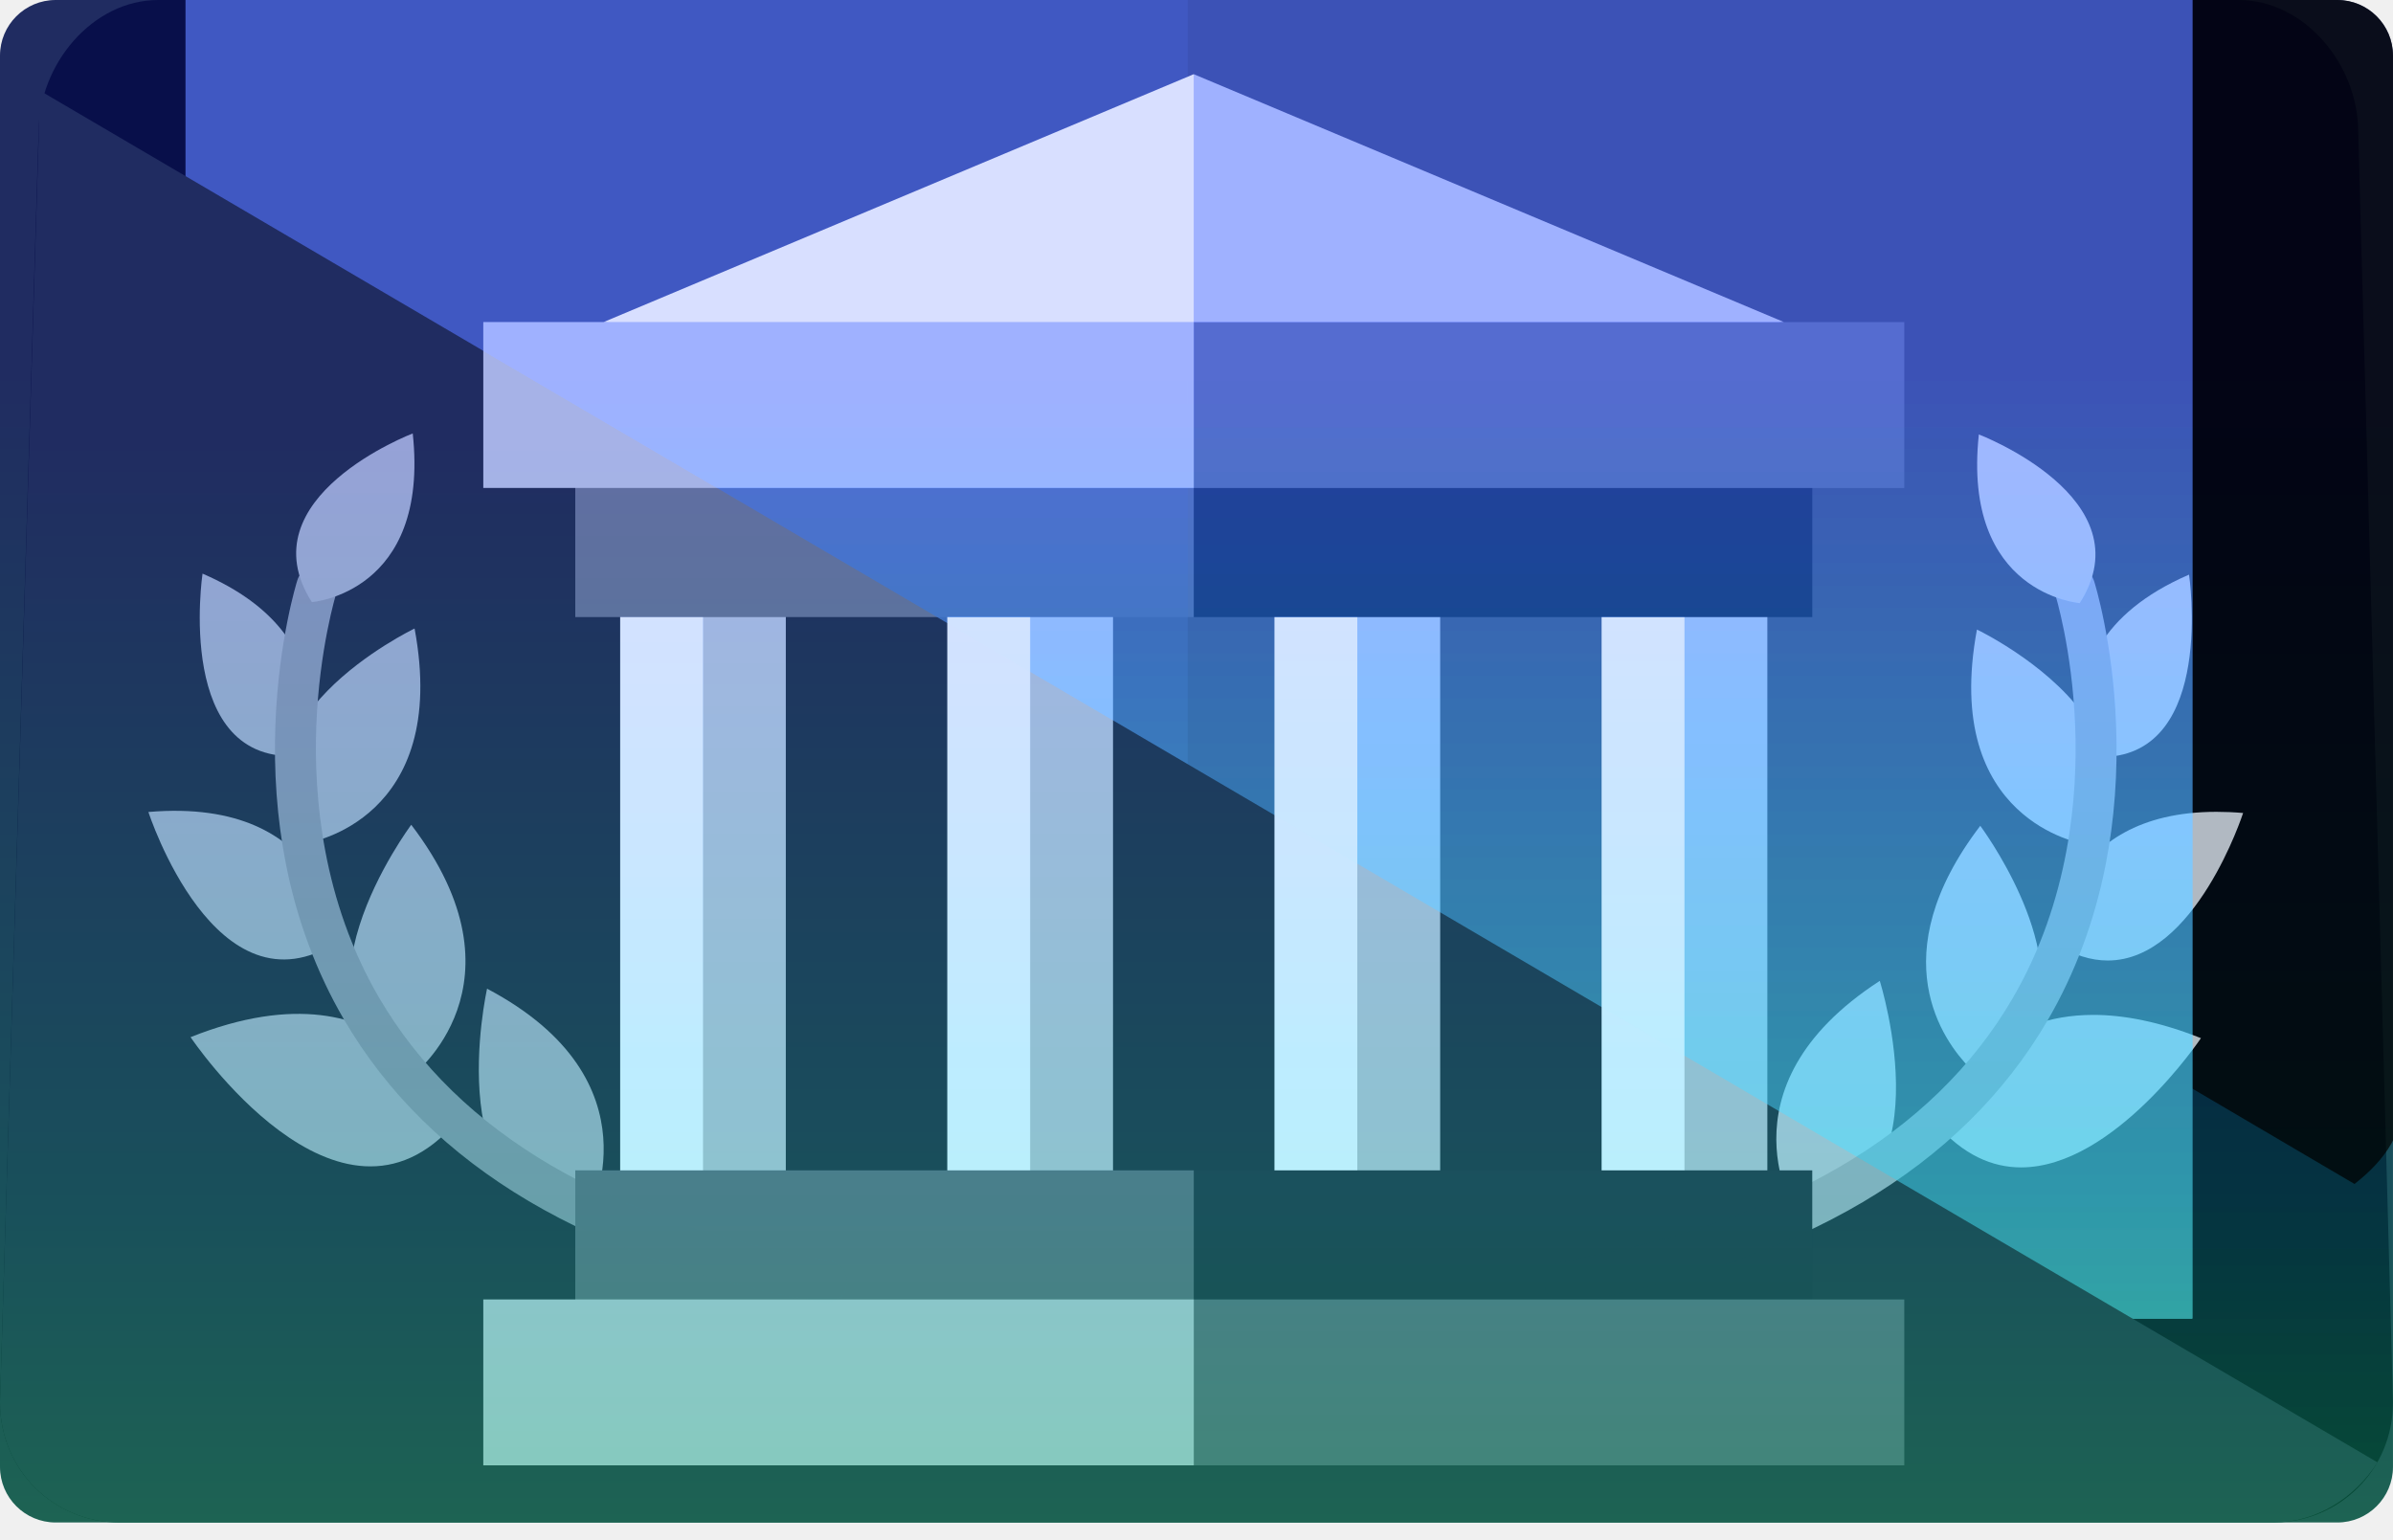
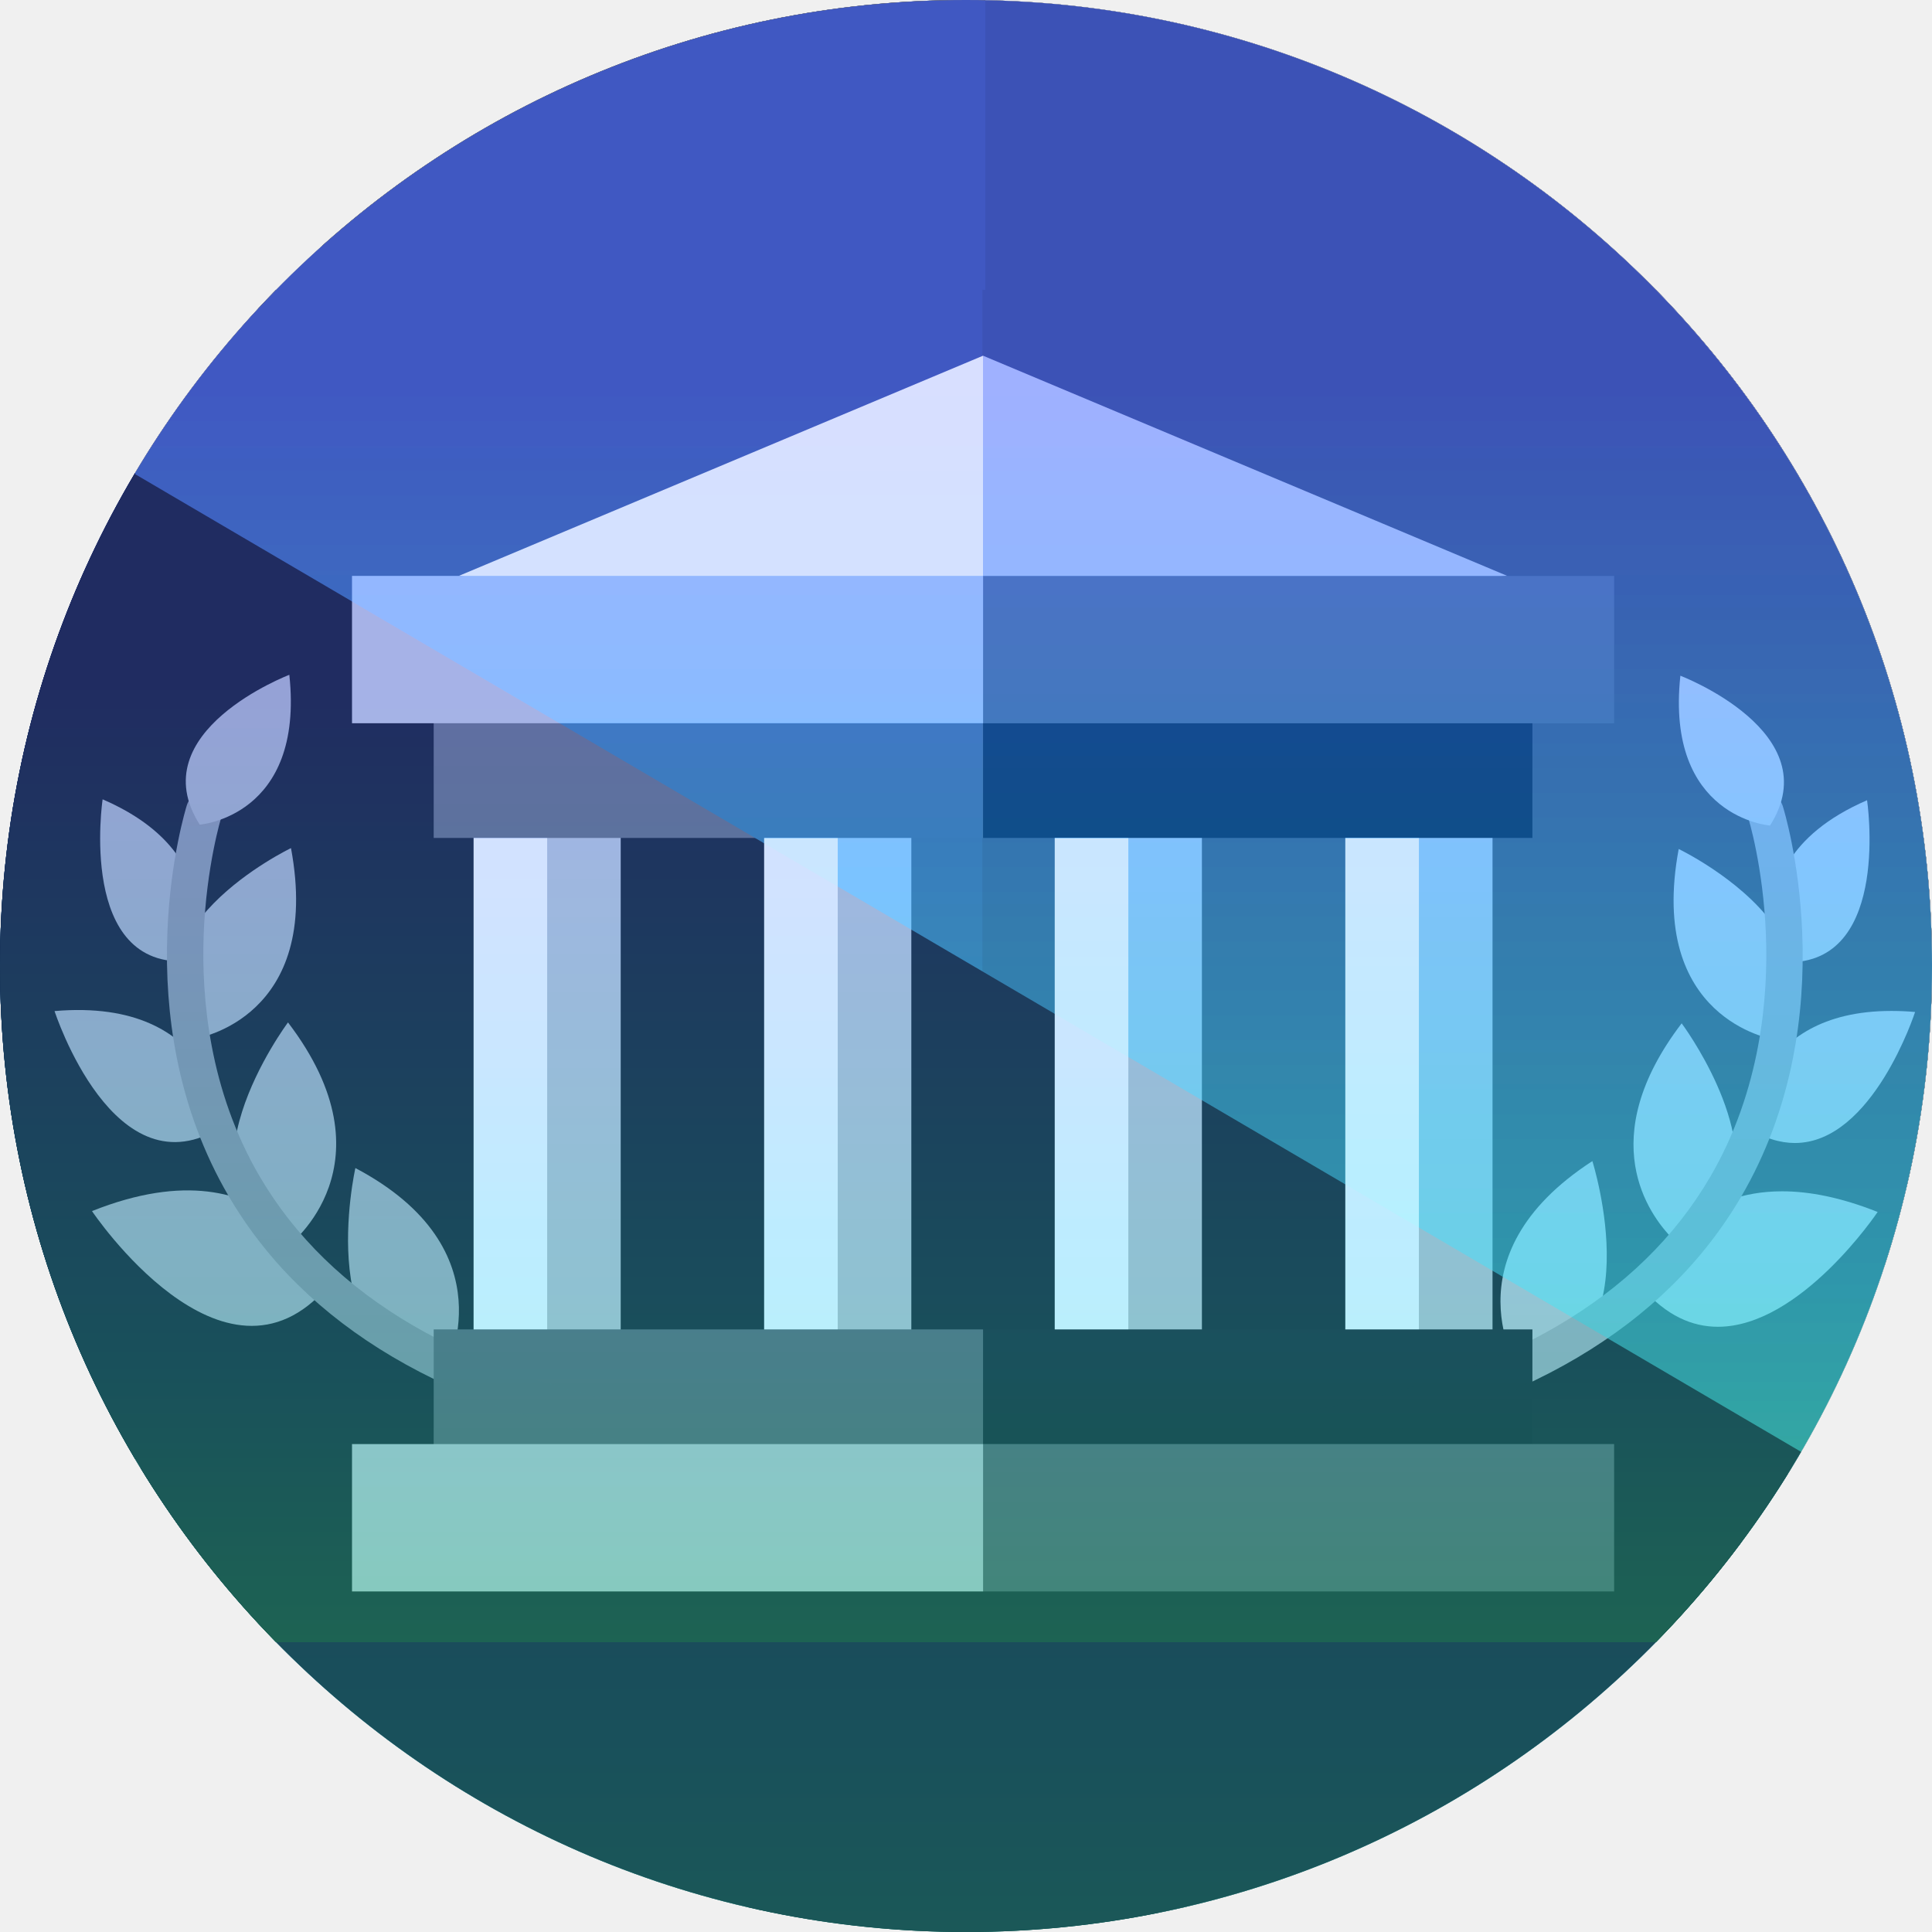
- <svg xmlns="http://www.w3.org/2000/svg" width="129" height="83" viewBox="0 0 129 83" fill="none">
-   <g clip-path="url(#clip0_1768_330)">
-     <rect width="128.999" height="82.08" rx="3" fill="url(#paint0_linear_1768_330)" />
+ <svg xmlns="http://www.w3.org/2000/svg" width="104" height="104" viewBox="0 0 104 104" fill="none">
+   <g clip-path="url(#clip0_1777_275)">
+     <rect width="104" height="104" rx="52" fill="white" />
+     <path d="M143.127 -40.56H67.41C64.958 -40.56 62.812 -40.56 60.359 -36.741L56.374 -31.013H-33.137C-38.349 -31.013 -42.64 -25.921 -42.64 -20.511V104.557C-42.64 109.967 -38.349 115.377 -33.137 115.377H137.916C143.127 115.377 147.419 109.967 147.419 104.557V7.812V-20.193V-36.741C147.419 -38.969 145.579 -40.56 143.127 -40.56Z" fill="url(#paint0_linear_1777_275)" />
+     <path d="M143.433 88.008C145.886 86.099 147.419 83.235 147.419 80.052V7.812V-20.193V-36.741C147.419 -38.969 145.579 -40.56 143.127 -40.56H67.41C64.958 -40.56 62.812 -40.56 60.359 -36.741L56.374 -31.013H-33.137C-38.042 -31.013 -42.027 -26.876 -42.64 -22.102L143.433 88.008Z" fill="url(#paint1_linear_1777_275)" />
    <g style="mix-blend-mode:hard-light">
-       <path d="M5 -7.88L126.925 63.831C128.589 62.535 129.63 61.023 129.63 58.863V9.832V-2.264L121.723 -7.88H5Z" fill="#262523" />
+       <path d="M-36.202 -18.284L143.434 87.371C145.886 85.462 147.419 83.234 147.419 80.052V7.811V-10.01L135.77 -18.284H-36.202Z" fill="#262523" />
    </g>
-     <path d="M118.193 -10.993H10V71.087H118.193V-10.993Z" fill="white" />
-     <path d="M118.17 -11H64.027V71.096H118.17V-11Z" fill="#EFEFEF" />
+     <path d="M132.093 -18.284H-27.311V102.647H132.093V-18.284Z" fill="white" />
+     <path d="M132.08 -18.72H53.04V102.96H132.08V-18.72Z" fill="#EFEFEF" />
    <g style="mix-blend-mode:hard-light">
-       <path d="M128.999 75.6C128.999 79.272 126.086 82.08 122.549 82.08H6.45C2.913 82.08 0 79.272 0 75.6L2.081 7.128C2.081 3.456 4.994 0 8.531 0H120.677C124.214 0 127.126 3.456 127.126 7.128L128.999 75.6Z" fill="url(#paint1_linear_1768_330)" />
+       <path d="M147.419 109.012C147.419 114.423 143.127 118.56 137.916 118.56H-33.137C-38.349 118.56 -42.64 114.423 -42.64 109.012L-39.575 8.131C-39.575 2.721 -35.283 -2.371 -30.072 -2.371H135.157C140.368 -2.371 144.66 2.721 144.66 8.131L147.419 109.012Z" fill="url(#paint2_linear_1777_275)" />
    </g>
-     <path d="M128.167 78.84L2.289 4.968C2.081 5.832 2.081 6.696 2.081 7.56L0 75.6C0 79.272 2.913 82.08 6.45 82.08H122.549C124.838 82.08 126.918 80.784 128.167 78.84Z" fill="url(#paint2_linear_1768_330)" />
-     <g style="mix-blend-mode:luminosity">
-       <path d="M10.918 30.925C19.012 34.428 16.199 40.741 16.199 40.741C9.371 41.298 10.918 30.925 10.918 30.925Z" fill="#8AC054" />
-       <path d="M22.349 33.884C24.273 44.202 16.63 45.425 16.63 45.425C11.755 38.964 22.349 33.884 22.349 33.884Z" fill="#8AC054" />
-       <path d="M8 43.776C17.866 42.932 18.199 50.773 18.199 50.773C11.631 55.008 8 43.776 8 43.776Z" fill="#8AC054" />
-       <path d="M22.169 44.465C28.722 53.059 22.211 58 22.211 58C14.708 54.449 22.169 44.465 22.169 44.465Z" fill="#8AC054" />
-       <path d="M10.273 55.915C21.588 51.402 24.574 60.503 24.574 60.503C18.257 67.823 10.273 55.915 10.273 55.915Z" fill="#8AC054" />
-       <path d="M26.257 53.302C35.656 58.268 31.73 65.573 31.73 65.573C23.494 65.596 26.257 53.302 26.257 53.302Z" fill="#8AC054" />
-       <path d="M44.56 70.242C44.5 70.242 44.439 70.237 44.376 70.227C31.869 68.047 23.177 62.91 18.541 54.96C17.059 52.417 16.003 49.588 15.407 46.552C14.932 44.134 14.745 41.579 14.85 38.96C15.029 34.504 15.989 31.413 16.029 31.283C16.218 30.681 16.842 30.354 17.421 30.55C17.999 30.746 18.316 31.392 18.127 31.993C18.117 32.023 17.209 34.972 17.051 39.136C16.908 42.933 17.38 48.558 20.439 53.794C24.732 61.137 32.909 65.907 44.741 67.967C45.342 68.072 45.748 68.663 45.648 69.285C45.557 69.846 45.09 70.242 44.56 70.242Z" fill="#79AA41" />
-       <path d="M22.25 23.367C23.173 31.982 16.81 32.46 16.81 32.46C13.215 26.813 22.25 23.367 22.25 23.367Z" fill="#8AC054" />
-     </g>
-     <g style="mix-blend-mode:luminosity">
-       <path d="M112.291 45.481C113.552 43.81 113.778 42.233 113.421 40.812C119.444 40.624 118.005 30.979 118.005 30.979C113.075 33.111 112.191 36.289 112.254 38.446C110.226 35.691 106.572 33.94 106.572 33.94C104.649 44.258 112.291 45.481 112.291 45.481Z" fill="#9ED36A" />
-       <path d="M110.723 50.828C111.765 51.501 112.733 51.783 113.623 51.783C118.35 51.783 120.92 43.83 120.92 43.83C120.417 43.787 119.937 43.767 119.481 43.767C111.022 43.767 110.723 50.828 110.723 50.828Z" fill="#9ED36A" />
-       <path d="M109.607 55.257C111.507 50.883 106.751 44.52 106.751 44.52C101.389 51.552 104.775 56.139 106.182 57.573C104.836 59.055 104.343 60.558 104.343 60.558C105.828 62.278 107.406 62.937 108.951 62.937C113.975 62.937 118.647 55.969 118.647 55.969C116.397 55.074 114.477 54.715 112.845 54.715C111.607 54.715 110.533 54.921 109.607 55.257Z" fill="#9ED36A" />
-       <path d="M96.903 65.628C105.13 64.903 101.334 52.881 101.334 52.881C92.368 58.692 96.903 65.628 96.903 65.628Z" fill="#9ED36A" />
-       <path d="M84.36 70.296C83.831 70.296 83.362 69.9 83.272 69.339C83.172 68.717 83.578 68.126 84.179 68.021C96.022 65.957 104.204 61.182 108.491 53.828C111.557 48.57 112.018 42.923 111.866 39.11C111.699 34.966 110.802 32.077 110.793 32.048C110.604 31.448 110.92 30.8 111.499 30.604C112.077 30.408 112.701 30.735 112.89 31.337C112.931 31.466 113.891 34.558 114.07 39.014C114.175 41.633 113.987 44.188 113.512 46.605C112.916 49.642 111.861 52.472 110.379 55.014C105.743 62.964 97.05 68.101 84.544 70.28C84.481 70.291 84.419 70.296 84.36 70.296Z" fill="#8AC054" />
-       <path d="M112.114 32.515C115.71 26.868 106.674 23.422 106.674 23.422C105.752 32.037 112.114 32.515 112.114 32.515Z" fill="#9ED36A" />
-     </g>
-     <g style="mix-blend-mode:luminosity">
-       <path d="M42.361 29.787H37.894L34.768 48.182L37.894 66.577H42.361V29.787Z" fill="#B4B4B4" />
-       <path d="M37.898 29.787H33.431V66.576H37.898V29.787Z" fill="#E0E0E0" />
-       <path d="M60 29.787H55.533L52.406 48.182L55.533 66.577H60V29.787Z" fill="#B4B4B4" />
-       <path d="M55.532 29.787H51.065V66.576H55.532V29.787Z" fill="#E0E0E0" />
-       <path d="M77.636 29.787H73.169L70.042 48.182L73.169 66.577H77.636V29.787Z" fill="#B4B4B4" />
-       <path d="M73.169 29.787H68.702V66.576H73.169V29.787Z" fill="#E0E0E0" />
-       <path d="M95.273 29.787H90.806L87.68 48.182L90.806 66.577H95.273V29.787Z" fill="#B4B4B4" />
-       <path d="M90.805 29.787H86.338V66.576H90.805V29.787Z" fill="#E0E0E0" />
-       <path d="M64.353 4L61.227 20.61L96.168 17.364L64.353 4Z" fill="#B4B4B4" />
-       <path d="M32.535 17.364L64.35 20.61V4L32.535 17.364Z" fill="#E0E0E0" />
-       <path d="M97.694 74.528V63.098H64.353L61.227 74.528H97.694Z" fill="#424242" />
-       <path d="M64.353 63.096H31.012V74.527H64.353V63.096Z" fill="#707070" />
-       <path d="M102.655 78.999V70.056H64.353L61.227 74.528L64.353 78.999H102.655Z" fill="#707070" />
-       <path d="M64.354 70.056H26.053V79H64.354V70.056Z" fill="#B4B4B4" />
-       <path d="M97.694 21.837H61.227L64.353 33.267H97.694V21.837Z" fill="#424242" />
-       <path d="M64.353 21.837H31.012V33.268H64.353V21.837Z" fill="#707070" />
-       <path d="M102.655 26.309V17.365H64.353L61.227 21.837L64.353 26.309H102.655Z" fill="#707070" />
-       <path d="M64.354 17.362H26.053V26.306H64.354V17.362Z" fill="#B4B4B4" />
+     <path d="M146.192 113.786L-39.268 4.949C-39.575 6.222 -39.575 7.495 -39.575 8.768L-42.64 109.013C-42.64 114.423 -38.349 118.56 -33.137 118.56H137.916C141.288 118.56 144.353 116.651 146.192 113.786Z" fill="url(#paint3_linear_1777_275)" />
+     <g clip-path="url(#clip1_1777_275)">
+       <rect x="-4.16" y="15.6" width="114.414" height="72.8" rx="2.661" fill="url(#paint4_linear_1777_275)" />
+       <g style="mix-blend-mode:hard-light">
+         <path d="M0.275 8.61L108.415 72.214C109.891 71.065 110.814 69.724 110.814 67.808V24.32V13.591L103.802 8.61H0.275Z" fill="#262523" />
+       </g>
+       <path d="M105.04 6.24H7.28V79.04H105.04V6.24Z" fill="white" />
+       <path d="M109.288 6.169H52.881V79.322H109.288V6.169Z" fill="#EFEFEF" />
+       <g style="mix-blend-mode:hard-light">
+         <path d="M110.24 81.339C110.24 85.34 107.657 88.4 104.52 88.4H1.56C-1.577 88.4 -4.16 85.34 -4.16 81.339L-2.315 6.727C-2.315 2.726 0.268 -1.04 3.405 -1.04H102.859C105.996 -1.04 108.579 2.726 108.579 6.727L110.24 81.339Z" fill="url(#paint5_linear_1777_275)" />
+       </g>
+       <path d="M109.517 85.526L-2.129 20.006C-2.314 20.773 -2.314 21.539 -2.314 22.305L-4.159 82.652C-4.159 85.909 -1.576 88.4 1.562 88.4H104.535C106.565 88.4 108.41 87.25 109.517 85.526Z" fill="url(#paint6_linear_1777_275)" />
+       <g style="mix-blend-mode:luminosity">
+         <path d="M5.524 43.028C12.704 46.135 10.209 51.734 10.209 51.734C4.153 52.229 5.524 43.028 5.524 43.028Z" fill="#8AC054" />
+         <path d="M15.664 45.653C17.369 54.804 10.591 55.889 10.591 55.889C6.267 50.159 15.664 45.653 15.664 45.653Z" fill="#8AC054" />
+         <path d="M2.936 54.426C11.686 53.678 11.982 60.633 11.982 60.633C6.157 64.388 2.936 54.426 2.936 54.426Z" fill="#8AC054" />
+         <path d="M15.503 55.037C21.316 62.66 15.541 67.042 15.541 67.042C8.886 63.892 15.503 55.037 15.503 55.037Z" fill="#8AC054" />
+         <path d="M4.952 65.193C14.988 61.19 17.637 69.262 17.637 69.262C12.034 75.755 4.952 65.193 4.952 65.193Z" fill="#8AC054" />
+         <path d="M19.13 62.876C27.466 67.28 23.984 73.758 23.984 73.758C16.679 73.779 19.13 62.876 19.13 62.876Z" fill="#8AC054" />
+         <path d="M35.363 77.9C35.31 77.9 35.255 77.896 35.199 77.887C24.107 75.954 16.397 71.398 12.285 64.346C10.971 62.09 10.035 59.582 9.506 56.888C9.085 54.744 8.918 52.478 9.011 50.155C9.17 46.203 10.022 43.461 10.058 43.346C10.225 42.812 10.779 42.522 11.292 42.696C11.805 42.87 12.086 43.443 11.918 43.976C11.909 44.002 11.104 46.618 10.964 50.312C10.838 53.679 11.256 58.668 13.969 63.312C17.776 69.825 25.029 74.055 35.523 75.882C36.057 75.976 36.416 76.5 36.328 77.052C36.247 77.549 35.833 77.9 35.363 77.9Z" fill="#79AA41" />
+         <path d="M15.575 36.325C16.393 43.966 10.751 44.39 10.751 44.39C7.561 39.381 15.575 36.325 15.575 36.325Z" fill="#8AC054" />
+       </g>
+       <g style="mix-blend-mode:luminosity">
+         <path d="M95.437 55.938C96.555 54.456 96.756 53.057 96.439 51.797C101.781 51.63 100.505 43.076 100.505 43.076C96.132 44.967 95.348 47.786 95.404 49.699C93.605 47.256 90.365 45.702 90.365 45.702C88.659 54.853 95.437 55.938 95.437 55.938Z" fill="#9ED36A" />
+         <path d="M94.046 60.681C94.97 61.278 95.829 61.528 96.619 61.528C100.811 61.528 103.09 54.475 103.09 54.475C102.644 54.436 102.219 54.419 101.814 54.419C94.311 54.418 94.046 60.681 94.046 60.681Z" fill="#9ED36A" />
+         <path d="M93.056 64.609C94.742 60.73 90.524 55.086 90.524 55.086C85.768 61.324 88.771 65.392 90.019 66.664C88.825 67.978 88.388 69.311 88.388 69.311C89.705 70.836 91.104 71.421 92.475 71.421C96.931 71.421 101.074 65.241 101.074 65.241C99.079 64.447 97.376 64.128 95.929 64.128C94.831 64.128 93.878 64.311 93.056 64.609Z" fill="#9ED36A" />
+         <path d="M81.788 73.808C89.085 73.165 85.718 62.502 85.718 62.502C77.766 67.656 81.788 73.808 81.788 73.808Z" fill="#9ED36A" />
+         <path d="M70.663 77.948C70.195 77.948 69.779 77.597 69.698 77.1C69.61 76.548 69.969 76.024 70.503 75.93C81.007 74.1 88.264 69.865 92.067 63.342C94.786 58.679 95.194 53.67 95.059 50.288C94.912 46.613 94.116 44.05 94.108 44.025C93.94 43.492 94.221 42.918 94.734 42.744C95.247 42.57 95.8 42.86 95.968 43.394C96.004 43.509 96.855 46.251 97.014 50.203C97.108 52.526 96.941 54.792 96.52 56.936C95.991 59.629 95.055 62.14 93.741 64.394C89.629 71.446 81.919 76.002 70.826 77.935C70.771 77.944 70.716 77.948 70.663 77.948Z" fill="#8AC054" />
+         <path d="M95.28 44.439C98.469 39.43 90.455 36.374 90.455 36.374C89.637 44.015 95.28 44.439 95.28 44.439Z" fill="#9ED36A" />
+       </g>
+       <g style="mix-blend-mode:luminosity">
+         <path d="M33.413 42.02H29.451L26.678 58.335L29.451 74.65H33.413V42.02Z" fill="#B4B4B4" />
+         <path d="M29.455 42.02H25.493V74.649H29.455V42.02Z" fill="#E0E0E0" />
+         <path d="M49.057 42.02H45.095L42.322 58.335L45.095 74.65H49.057V42.02Z" fill="#B4B4B4" />
+         <path d="M45.095 42.02H41.133V74.649H45.095V42.02Z" fill="#E0E0E0" />
+         <path d="M64.699 42.02H60.737L57.964 58.335L60.737 74.65H64.699V42.02Z" fill="#B4B4B4" />
+         <path d="M60.738 42.02H56.776V74.649H60.738V42.02Z" fill="#E0E0E0" />
+         <path d="M80.343 42.02H76.381L73.608 58.335L76.381 74.65H80.343V42.02Z" fill="#B4B4B4" />
+         <path d="M76.38 42.02H72.418V74.649H76.38V42.02Z" fill="#E0E0E0" />
+         <path d="M52.919 19.148L50.145 33.879L81.136 31L52.919 19.148Z" fill="#B4B4B4" />
+         <path d="M24.699 31L52.916 33.879V19.148L24.699 31Z" fill="#E0E0E0" />
+         <path d="M82.49 81.702V71.564H52.919L50.145 81.702H82.49Z" fill="#424242" />
+         <path d="M52.918 71.562H23.346V81.701H52.918V71.562Z" fill="#707070" />
+         <path d="M86.889 85.667V77.735H52.918L50.145 81.701L52.918 85.667H86.889Z" fill="#707070" />
+         <path d="M52.92 77.735H18.949V85.668H52.92V77.735Z" fill="#B4B4B4" />
+         <path d="M82.49 34.968H50.145L52.919 45.106H82.49V34.968Z" fill="#424242" />
+         <path d="M52.918 34.969H23.346V45.107H52.918V34.969Z" fill="#707070" />
+         <path d="M86.889 38.935V31.002H52.918L50.145 34.969L52.918 38.935H86.889Z" fill="#707070" />
+         <path d="M52.92 31H18.949V38.932H52.92V31Z" fill="#B4B4B4" />
+       </g>
    </g>
  </g>
  <defs>
-     <linearGradient id="paint0_linear_1768_330" x1="64.499" y1="0" x2="64.499" y2="82.08" gradientUnits="userSpaceOnUse">
+     <linearGradient id="paint0_linear_1777_275" x1="52.389" y1="-40.56" x2="52.389" y2="115.377" gradientUnits="userSpaceOnUse">
      <stop offset="0.243" stop-color="#202C61" />
      <stop offset="0.779" stop-color="#19505B" />
      <stop offset="1" stop-color="#1D6353" />
    </linearGradient>
-     <linearGradient id="paint1_linear_1768_330" x1="64.499" y1="0" x2="64.499" y2="82.08" gradientUnits="userSpaceOnUse">
+     <linearGradient id="paint1_linear_1777_275" x1="52.389" y1="-40.56" x2="52.389" y2="88.008" gradientUnits="userSpaceOnUse">
      <stop offset="0.243" stop-color="#202C61" />
      <stop offset="0.779" stop-color="#19505B" />
      <stop offset="1" stop-color="#1D6353" />
    </linearGradient>
-     <linearGradient id="paint2_linear_1768_330" x1="64.083" y1="4.968" x2="64.083" y2="82.08" gradientUnits="userSpaceOnUse">
+     <linearGradient id="paint2_linear_1777_275" x1="52.389" y1="-2.371" x2="52.389" y2="118.56" gradientUnits="userSpaceOnUse">
      <stop offset="0.243" stop-color="#202C61" />
      <stop offset="0.779" stop-color="#19505B" />
      <stop offset="1" stop-color="#1D6353" />
    </linearGradient>
-     <clipPath id="clip0_1768_330">
-       <rect width="128.999" height="82.08" rx="3" fill="white" />
+     <linearGradient id="paint3_linear_1777_275" x1="51.776" y1="4.949" x2="51.776" y2="118.56" gradientUnits="userSpaceOnUse">
+       <stop offset="0.243" stop-color="#202C61" />
+       <stop offset="0.779" stop-color="#19505B" />
+       <stop offset="1" stop-color="#1D6353" />
+     </linearGradient>
+     <linearGradient id="paint4_linear_1777_275" x1="53.047" y1="15.6" x2="53.047" y2="88.4" gradientUnits="userSpaceOnUse">
+       <stop offset="0.243" stop-color="#202C61" />
+       <stop offset="0.779" stop-color="#19505B" />
+       <stop offset="1" stop-color="#1D6353" />
+     </linearGradient>
+     <linearGradient id="paint5_linear_1777_275" x1="53.04" y1="-1.04" x2="53.04" y2="88.4" gradientUnits="userSpaceOnUse">
+       <stop offset="0.243" stop-color="#202C61" />
+       <stop offset="0.779" stop-color="#19505B" />
+       <stop offset="1" stop-color="#1D6353" />
+     </linearGradient>
+     <linearGradient id="paint6_linear_1777_275" x1="52.679" y1="20.006" x2="52.679" y2="88.4" gradientUnits="userSpaceOnUse">
+       <stop offset="0.243" stop-color="#202C61" />
+       <stop offset="0.779" stop-color="#19505B" />
+       <stop offset="1" stop-color="#1D6353" />
+     </linearGradient>
+     <clipPath id="clip0_1777_275">
+       <rect width="104" height="104" rx="52" fill="white" />
+     </clipPath>
+     <clipPath id="clip1_1777_275">
+       <rect x="-4.16" y="15.6" width="114.414" height="72.8" rx="2.661" fill="white" />
    </clipPath>
  </defs>
</svg>
